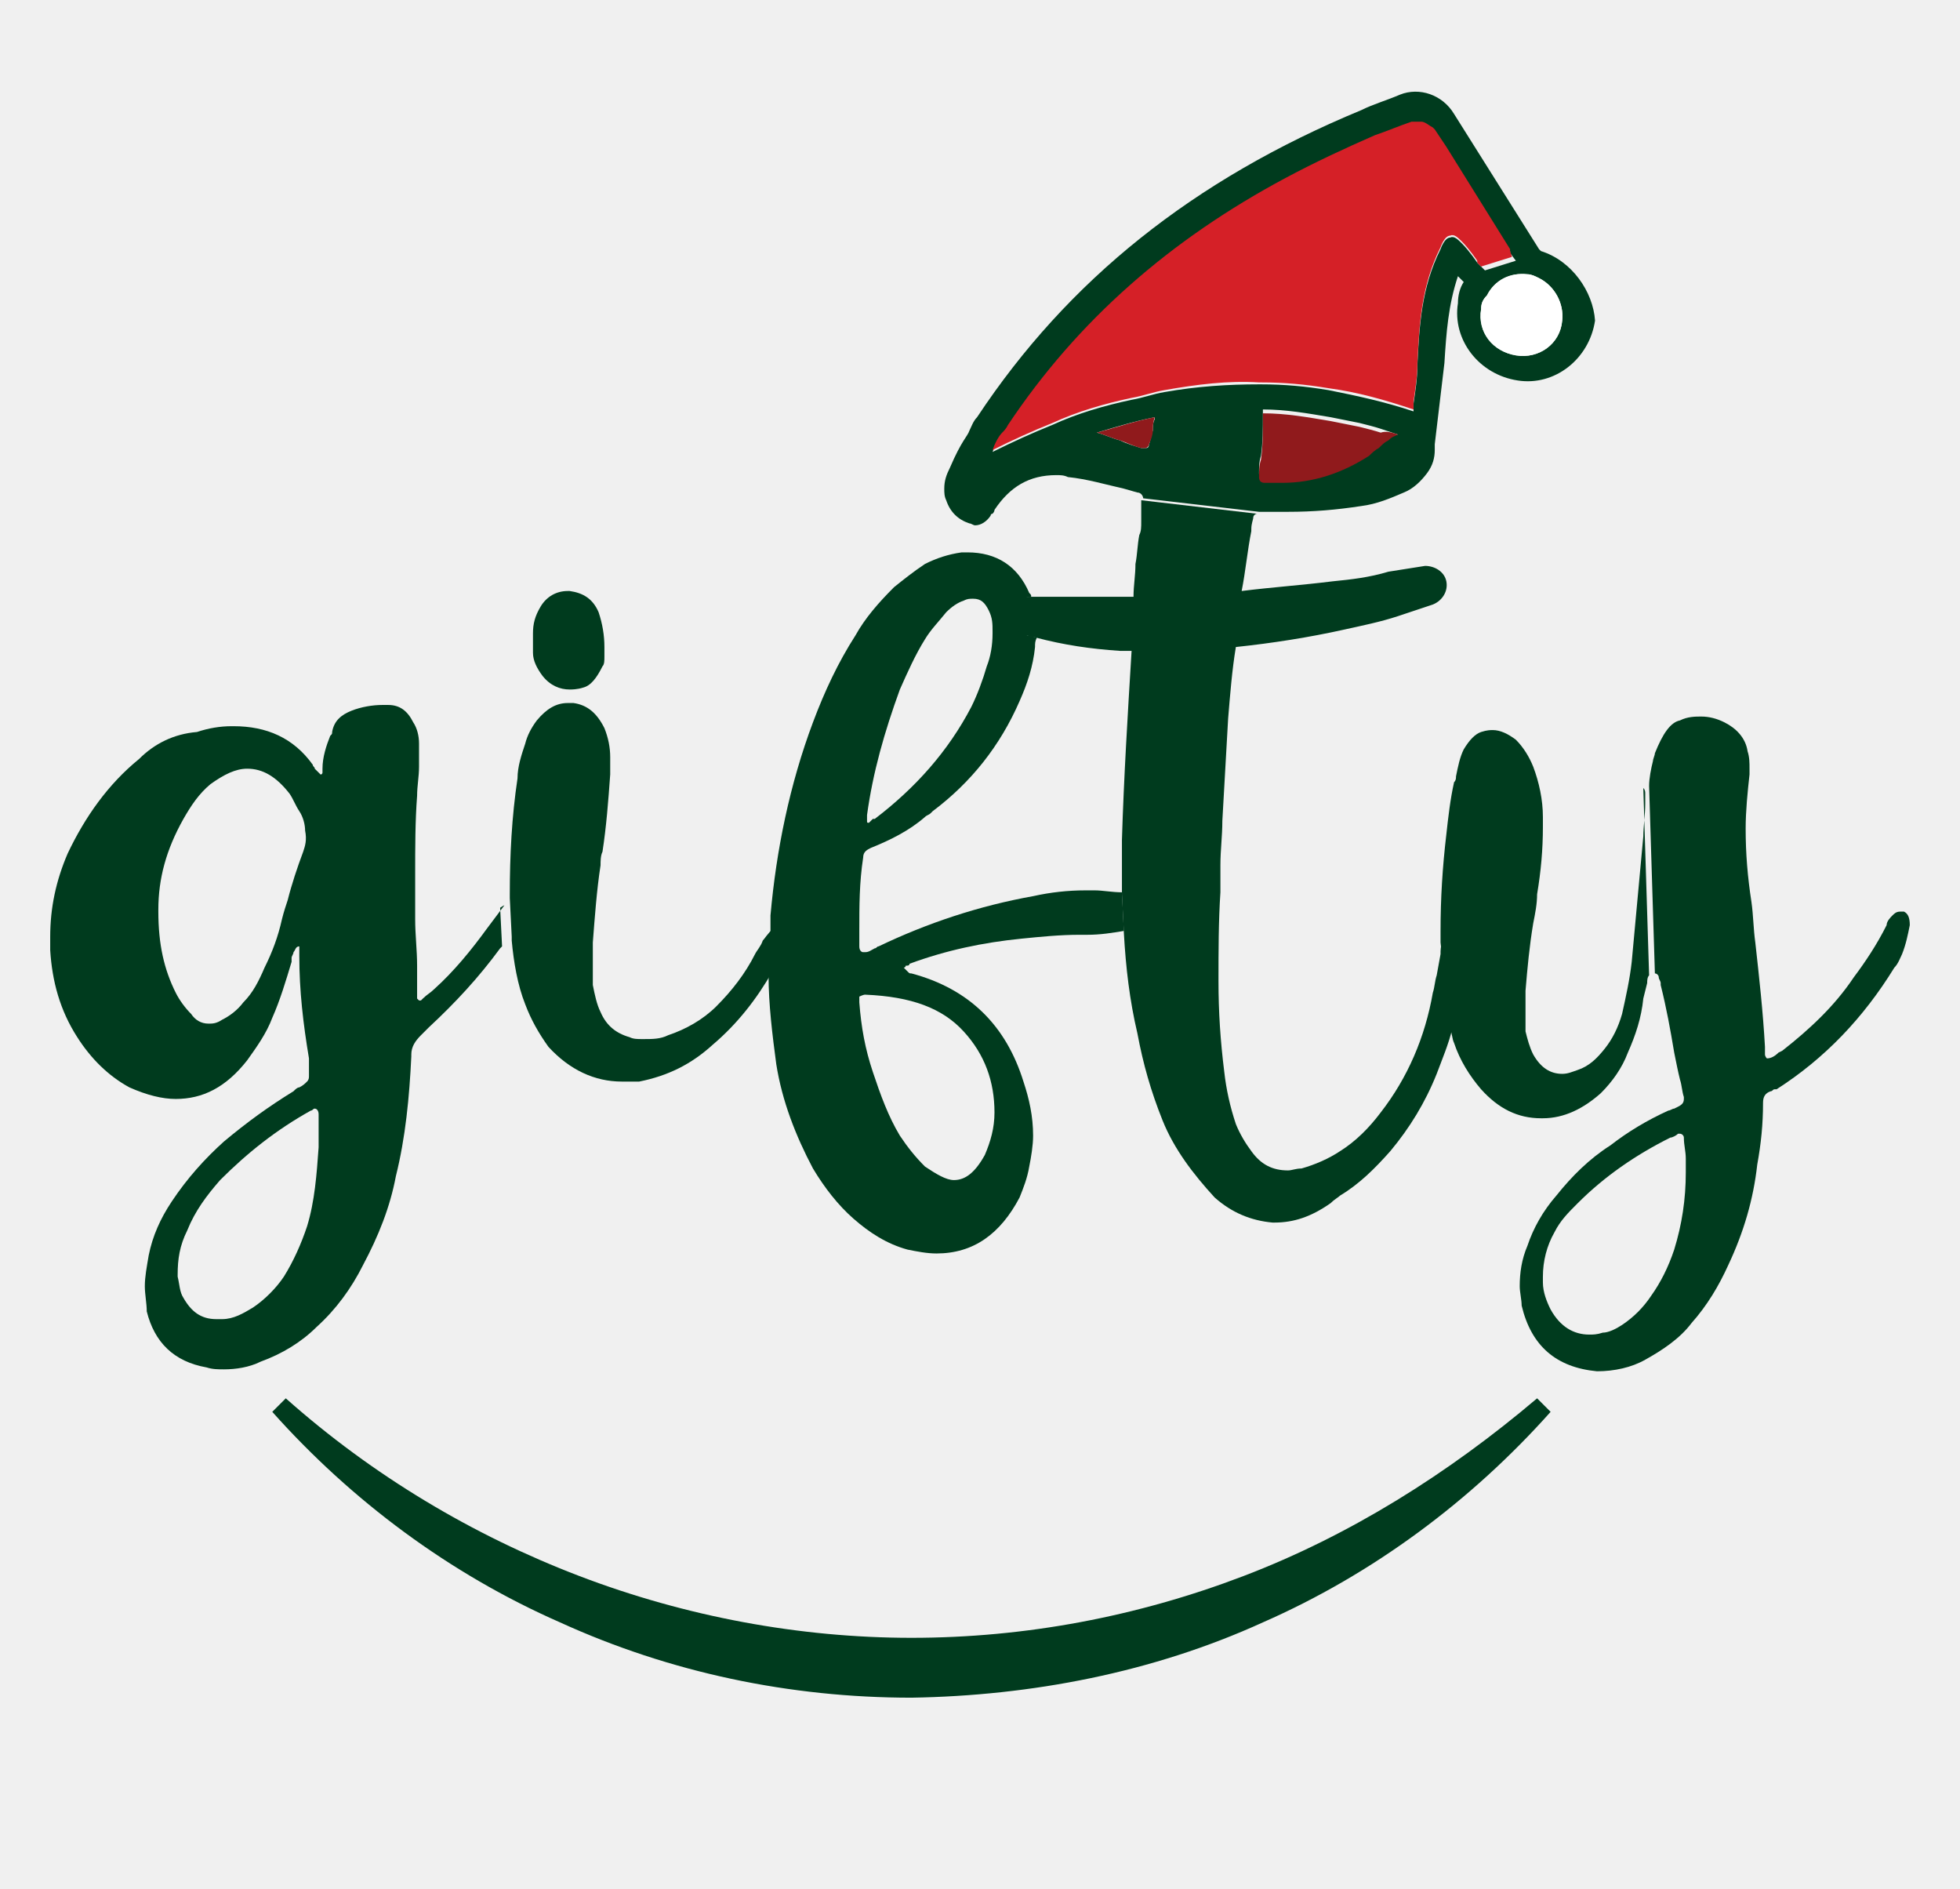
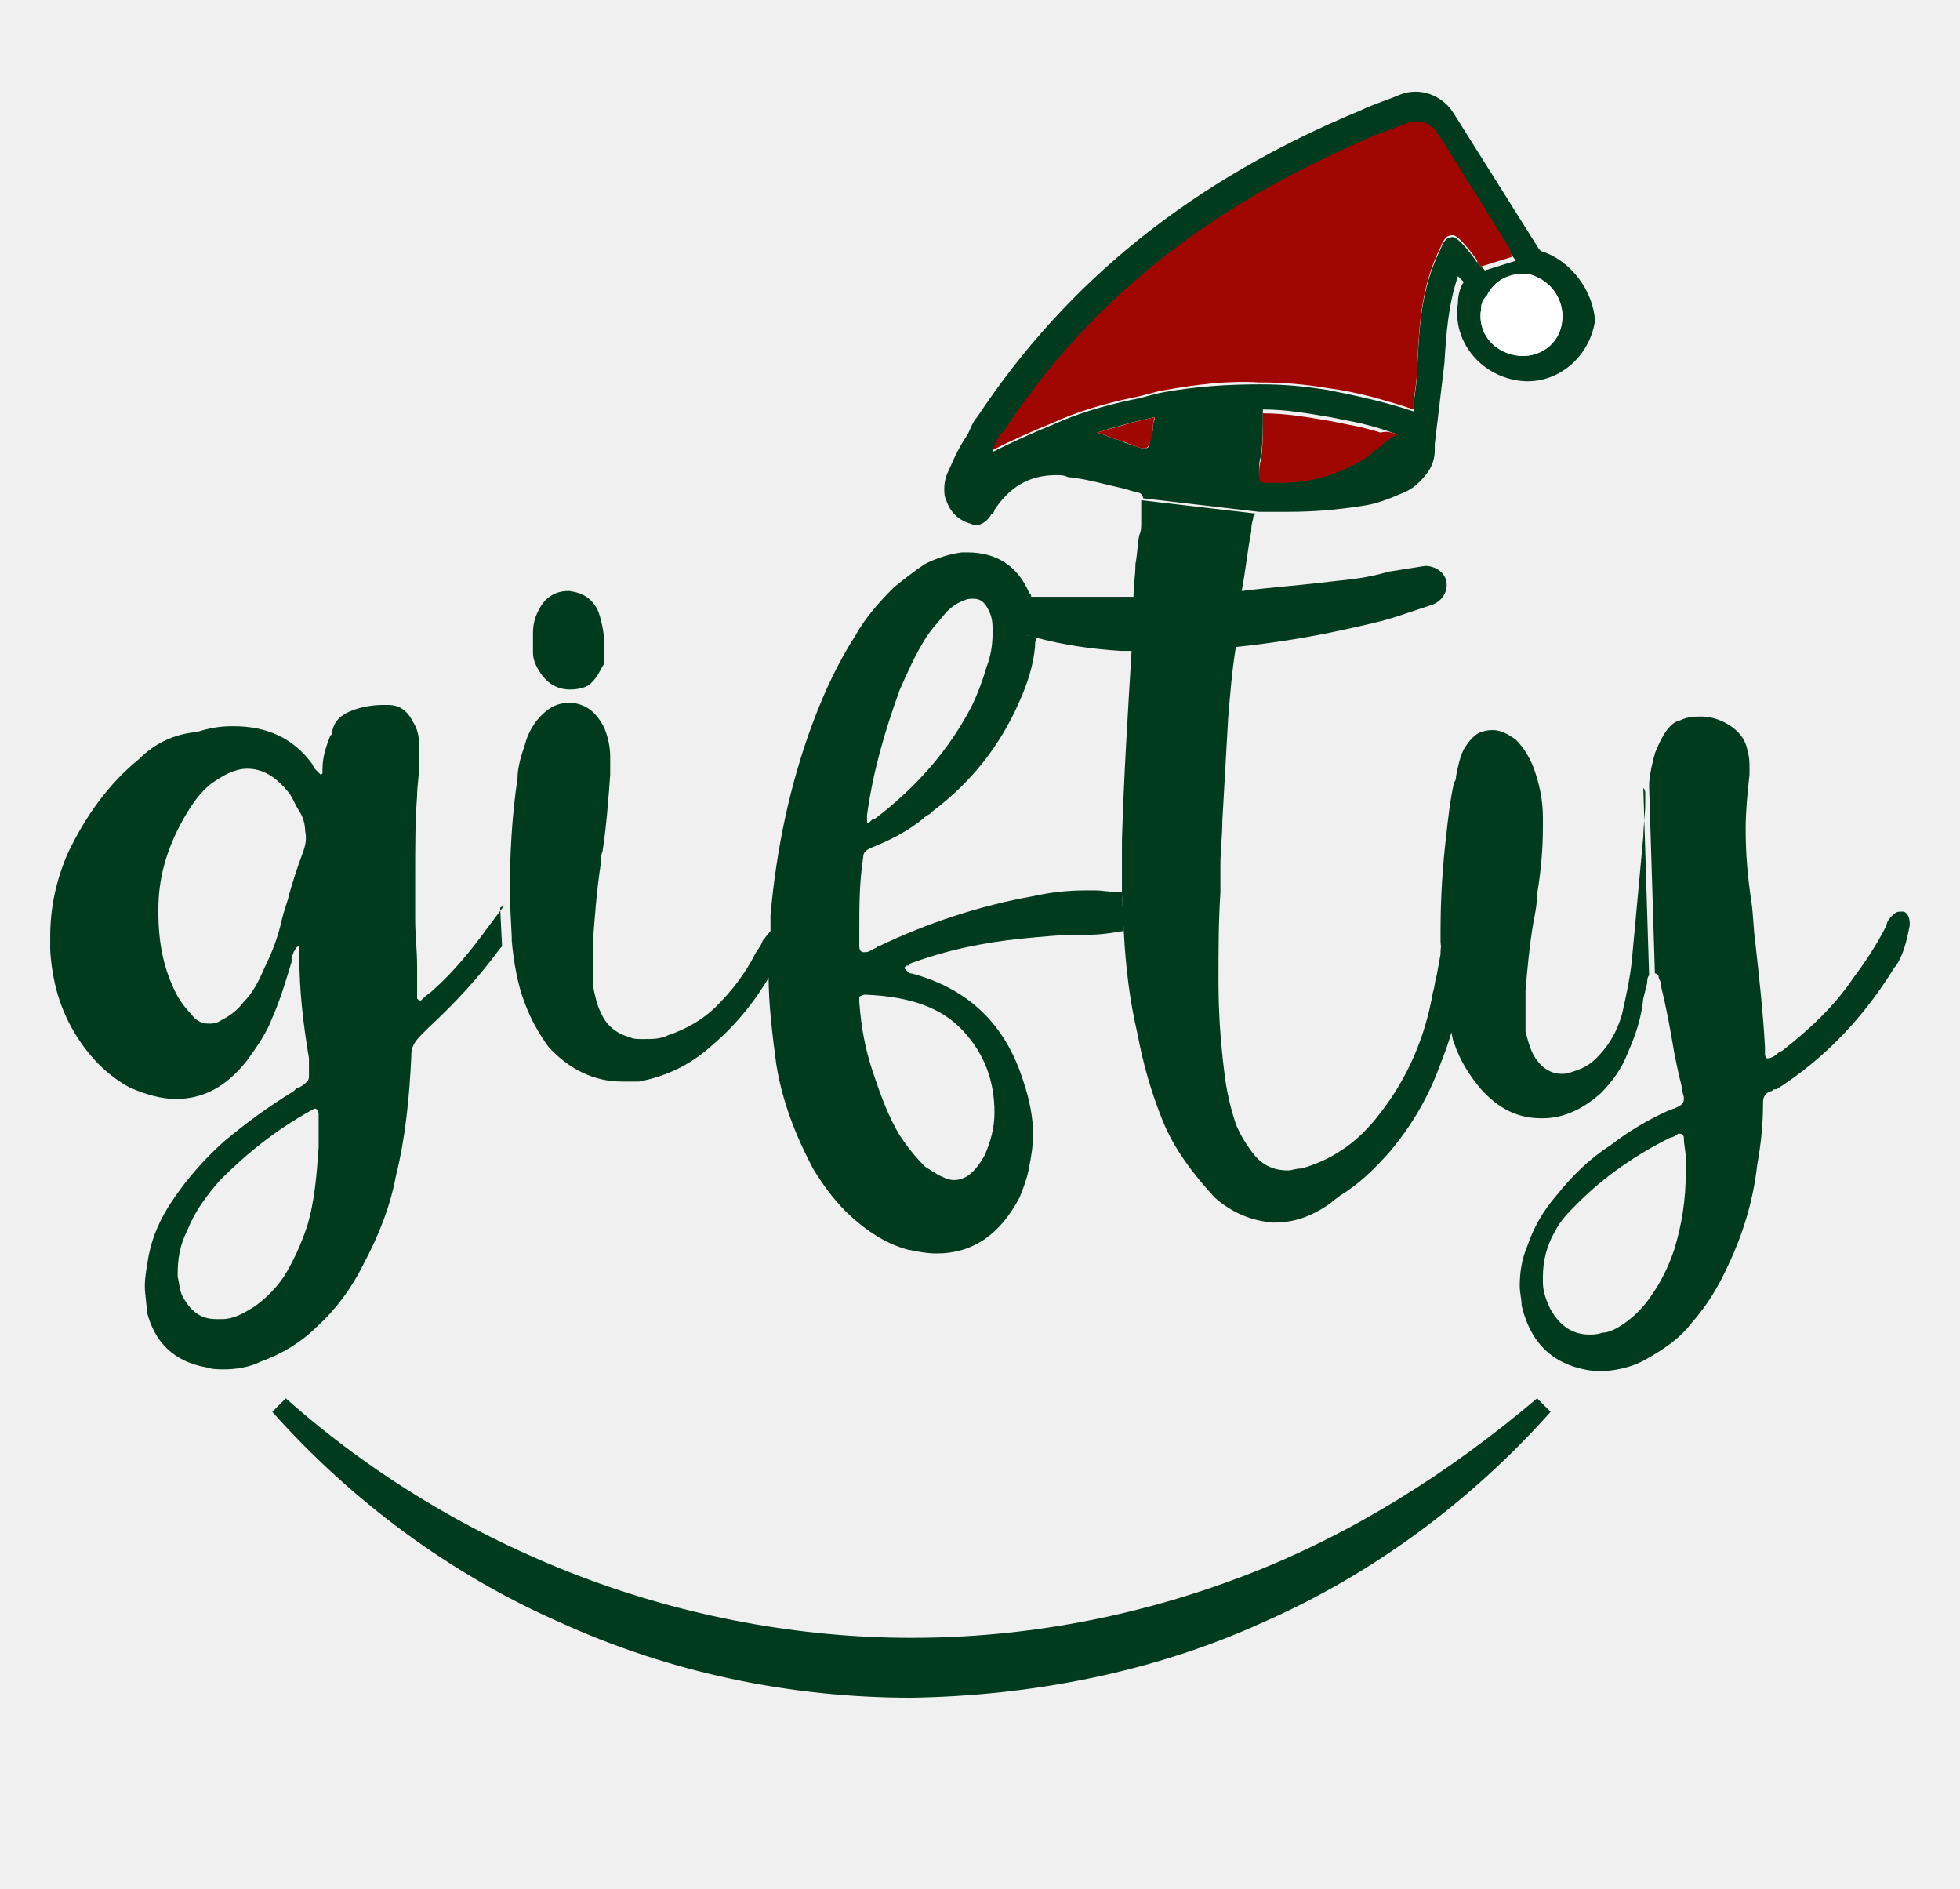
<svg xmlns="http://www.w3.org/2000/svg" version="1.1" id="Layer_1" x="0px" y="0px" viewBox="0 0 101.5 97.8" style="enable-background:new 0 0 101.5 97.8;" xml:space="preserve">
  <style type="text/css">
	.st0{fill:none;}
	.st1{fill:#010101;}
- 	.st2{fill:#901A1C;}
- 	.st3{fill:#D52027;}
+ 	.st2{fill:#A10702;}
+ 	.st3{fill:#A10702;}
	.st4{fill:#003B1E;}
	.st5{fill:#FFFFFF;}
</style>
  <g>
    <g>
      <path class="st0" d="M53.5,33c0,0.2,0,0.3-0.1,0.5c-0.1,1-0.4,1.9-0.8,2.8c-1,2.3-2.5,4.2-4.5,5.7c0,0-0.1,0.1-0.1,0.1    c-0.1,0.1-0.2,0.1-0.3,0.2C47,43,46,43.6,45,43.9c-0.3,0.1-0.4,0.2-0.4,0.5c-0.2,1.3-0.2,2.5-0.2,3.8V49c0,0.2,0.1,0.3,0.2,0.3    c0,0,0.1,0,0.1,0c0.2-0.1,0.3-0.2,0.5-0.2c0.1,0,0.2-0.1,0.2-0.1c2.6-1.2,5.3-2.1,8-2.6c0.9-0.2,1.8-0.3,2.7-0.3h0.5    c0.5,0,0.9,0.1,1.4,0.2c0-0.4,0-0.8,0-1.2c0-0.5,0-1.1,0-1.6c0.1-3.3,0.3-6.6,0.5-9.8c-0.2,0-0.4,0-0.6,0    C56.4,33.6,55,33.4,53.5,33z" />
      <path class="st4" d="M27.6,33.8c0,0.4,0.2,0.8,0.5,1.2c0.4,0.5,0.9,0.7,1.4,0.7c0.1,0,0.4,0,0.7-0.1c0.4-0.1,0.7-0.5,1-1.1    c0.1-0.1,0.1-0.3,0.1-0.5c0-0.2,0-0.3,0-0.5c0-0.6-0.1-1.2-0.3-1.8c-0.3-0.7-0.8-1-1.5-1.1h-0.1c-0.6,0-1.1,0.3-1.4,0.8    c-0.3,0.5-0.4,0.9-0.4,1.4V33c0,0.1,0,0.2,0,0.3C27.6,33.5,27.6,33.6,27.6,33.8z" />
      <path class="st0" d="M72.4,22.4c0.3,0.1,0.7,0.2,1,0.3C73.1,22.6,72.8,22.6,72.4,22.4L72.4,22.4z" />
      <path class="st0" d="M44.7,51.7c0,0,0,0.1,0,0.2V52c0.1,1.2,0.4,2.4,0.7,3.6s0.8,2.3,1.4,3.3c0.3,0.6,0.8,1.1,1.3,1.6    c0.5,0.4,1,0.7,1.5,0.7c0.6,0,1.2-0.4,1.6-1.3c0.3-0.7,0.5-1.5,0.5-2.2c0-1.6-0.6-3-1.6-4.2c-1.1-1.2-2.7-1.8-4.9-1.8    C44.8,51.6,44.7,51.6,44.7,51.7z" />
      <path class="st0" d="M45,42.7L45,42.7c0.1,0,0.2,0,0.2,0l0.2-0.2c0,0,0,0,0.1,0c2.1-1.6,3.8-3.5,5-5.8c0.4-0.7,0.6-1.4,0.8-2.1    c0.2-0.5,0.3-1.1,0.3-1.7v-0.1c0-0.4-0.1-0.7-0.2-1.1c-0.2-0.4-0.5-0.6-0.8-0.6c-0.2,0-0.3,0-0.5,0.1c-0.3,0.2-0.6,0.3-0.9,0.6    c-0.4,0.4-0.8,0.9-1.1,1.4c-0.5,0.8-1,1.7-1.3,2.6c-0.8,2.1-1.4,4.3-1.7,6.5c0,0.1,0,0.2,0,0.3v0c0,0,0,0.1,0,0.2    C44.9,42.7,44.9,42.7,45,42.7z" />
      <path class="st0" d="M87,58.8C87,58.8,87,58.8,87,58.8c-0.3,0.1-0.4,0.1-0.5,0.2c-1.8,0.8-3.4,2-4.8,3.4c-0.5,0.5-0.9,1-1.2,1.5    c-0.4,0.7-0.6,1.5-0.6,2.3v0.3c0,0.5,0.2,1,0.4,1.4c0.5,0.8,1.2,1.3,2,1.3c0.2,0,0.5-0.1,0.7-0.1c0.3-0.1,0.6-0.2,0.9-0.4    c0.6-0.4,1.1-0.9,1.5-1.5c0.5-0.7,0.9-1.5,1.2-2.4c0.4-1.3,0.6-2.7,0.6-4v-0.7c0-0.4-0.1-0.7-0.1-1.1C87.2,58.9,87.1,58.8,87,58.8    z" />
      <path class="st0" d="M16.4,57.7c0-0.2-0.1-0.3-0.2-0.3c0,0-0.1,0-0.2,0.1c-1.7,1-3.3,2.2-4.7,3.6c-0.7,0.8-1.3,1.7-1.7,2.6    c-0.3,0.7-0.5,1.5-0.5,2.3v0.2c0,0.4,0.1,0.7,0.3,1.1c0.4,0.7,0.9,1.1,1.7,1.1c0.1,0,0.2,0,0.3,0c0.6-0.1,1.1-0.3,1.6-0.6    c0.6-0.4,1.2-1,1.6-1.6c0.5-0.8,1-1.7,1.2-2.6c0.4-1.3,0.6-2.7,0.6-4.1c0-0.2,0-0.3,0-0.5C16.4,58.5,16.4,58.2,16.4,57.7z" />
      <path class="st0" d="M15.6,42.2c-0.1-0.3-0.3-0.6-0.5-0.9c-0.7-0.9-1.4-1.3-2.2-1.3c-0.6,0-1.3,0.3-1.9,0.8    c-0.6,0.5-1.1,1.1-1.4,1.8c-0.8,1.6-1.3,3.1-1.3,4.7v0.1c0,1.6,0.3,3,0.9,4.2c0.2,0.4,0.4,0.8,0.8,1.1c0.3,0.3,0.6,0.5,0.9,0.5    c0.2,0,0.5-0.1,0.7-0.2c0.4-0.2,0.8-0.5,1.1-0.9c0.4-0.5,0.8-1.1,1.1-1.8c0.4-0.8,0.6-1.6,0.9-2.5c0.1-0.3,0.2-0.6,0.3-1    c0.2-0.9,0.5-1.7,0.8-2.5c0.1-0.3,0.2-0.6,0.2-0.9C15.9,42.9,15.8,42.6,15.6,42.2L15.6,42.2z" />
      <path class="st4" d="M26.1,46.9c-0.3,0.4-0.6,0.8-0.9,1.2c-0.8,1.1-1.7,2.2-2.7,3.1c-0.2,0.2-0.4,0.3-0.6,0.5c0,0-0.1,0.1-0.1,0.1    c0,0,0,0,0,0c0,0-0.1,0-0.1,0c0,0-0.1-0.1-0.1-0.1c0,0,0-0.1,0-0.2v0c0-0.2,0-0.3,0-0.5l0-1c0-0.8-0.1-1.6-0.1-2.4    c0-0.8,0-1.6,0-2.4c0-1.3,0-2.7,0.1-4c0-0.5,0.1-1,0.1-1.5l0-0.9c0-0.1,0-0.2,0-0.3c0-0.4-0.1-0.8-0.3-1.1    c-0.3-0.6-0.7-0.9-1.3-0.9h-0.3c-0.5,0-1.1,0.1-1.6,0.3c-0.5,0.2-0.9,0.5-1,1.1c0,0.1,0,0.1-0.1,0.2c-0.2,0.5-0.4,1.1-0.4,1.7    c0,0,0,0,0,0l0,0.1c0,0,0,0.1,0,0.1c0,0,0,0.1-0.1,0.1h0c0,0,0,0,0,0c-0.1-0.1-0.2-0.2-0.3-0.3c0-0.1-0.1-0.1-0.1-0.2    c-1-1.4-2.4-2-4.1-2h-0.1c-0.6,0-1.2,0.1-1.8,0.3C9,38,8,38.5,7.2,39.3c-1.6,1.3-2.8,3-3.7,4.9c-0.6,1.4-0.9,2.8-0.9,4.3    c0,0.2,0,0.5,0,0.7c0.1,1.6,0.5,3.1,1.4,4.5c0.7,1.1,1.6,2,2.7,2.6c0.9,0.4,1.7,0.6,2.4,0.6c1.4,0,2.6-0.6,3.7-2    c0.5-0.7,1-1.4,1.3-2.2c0.4-0.9,0.7-1.9,1-2.9c0,0,0-0.1,0-0.2c0-0.1,0.1-0.2,0.1-0.3c0.1-0.1,0.1-0.3,0.3-0.3c0,0.1,0,0.2,0,0.2    c0,0.1,0,0.2,0,0.3c0,1.8,0.2,3.5,0.5,5.3v0.2c0,0,0,0.1,0,0.1c0,0.3,0,0.5,0,0.6s0,0.2-0.1,0.3c-0.1,0.1-0.2,0.2-0.4,0.3    c-0.1,0-0.2,0.1-0.3,0.2c-1.3,0.8-2.4,1.6-3.6,2.6c-1,0.9-1.9,1.9-2.7,3.1c-0.6,0.9-1,1.8-1.2,2.8c-0.1,0.6-0.2,1.1-0.2,1.6    c0,0.4,0.1,0.9,0.1,1.3c0.4,1.6,1.4,2.6,3.1,2.9c0.3,0.1,0.6,0.1,0.9,0.1c0.6,0,1.3-0.1,1.9-0.4c1.1-0.4,2.1-1,2.9-1.8    c1-0.9,1.8-2,2.4-3.2c0.8-1.5,1.4-3,1.7-4.6c0.5-2,0.7-4.1,0.8-6.2v-0.1c0-0.4,0.2-0.7,0.5-1c0.1-0.1,0.2-0.2,0.3-0.3    c0,0,0.1-0.1,0.1-0.1c1.4-1.3,2.6-2.6,3.7-4.1c0,0,0.1-0.1,0.1-0.1l-0.1-2C26.2,46.8,26.1,46.9,26.1,46.9z M15.7,44.1    c-0.3,0.8-0.6,1.7-0.8,2.5c-0.1,0.3-0.2,0.6-0.3,1c-0.2,0.9-0.5,1.7-0.9,2.5c-0.3,0.7-0.6,1.3-1.1,1.8c-0.3,0.4-0.7,0.7-1.1,0.9    c-0.3,0.2-0.5,0.2-0.7,0.2c-0.4,0-0.7-0.2-0.9-0.5c-0.3-0.3-0.6-0.7-0.8-1.1c-0.6-1.2-0.9-2.5-0.9-4.2v-0.1c0-1.6,0.4-3.1,1.3-4.7    c0.4-0.7,0.8-1.3,1.4-1.8c0.7-0.5,1.3-0.8,1.9-0.8c0.8,0,1.5,0.4,2.2,1.3c0.2,0.3,0.3,0.6,0.5,0.9v0c0.2,0.3,0.3,0.7,0.3,1    C15.9,43.5,15.8,43.8,15.7,44.1z M15.9,63.5c-0.3,0.9-0.7,1.8-1.2,2.6c-0.4,0.6-1,1.2-1.6,1.6c-0.5,0.3-1,0.6-1.6,0.6    c-0.1,0-0.2,0-0.3,0c-0.8,0-1.3-0.4-1.7-1.1c-0.2-0.3-0.2-0.7-0.3-1.1V66c0-0.8,0.1-1.5,0.5-2.3c0.4-1,1-1.8,1.7-2.6    c1.4-1.4,2.9-2.6,4.7-3.6c0.1,0,0.1-0.1,0.2-0.1c0.1,0,0.2,0.1,0.2,0.3c0,0.4,0,0.8,0,1.2c0,0.2,0,0.3,0,0.5    C16.4,60.8,16.3,62.2,15.9,63.5z" />
      <path class="st4" d="M39.5,48.7c-0.1,0.3-0.3,0.5-0.4,0.7c-0.5,1-1.2,1.9-2,2.7c-0.7,0.7-1.6,1.2-2.5,1.5    c-0.4,0.2-0.8,0.2-1.3,0.2c-0.3,0-0.5,0-0.7-0.1c-0.7-0.2-1.2-0.6-1.5-1.3c-0.2-0.4-0.3-0.9-0.4-1.4c0-0.4,0-0.8,0-1.3    c0-0.3,0-0.6,0-0.9c0.1-1.3,0.2-2.7,0.4-4c0-0.2,0-0.5,0.1-0.7c0.2-1.3,0.3-2.6,0.4-4v-0.3c0-0.2,0-0.4,0-0.6c0-0.5-0.1-1-0.3-1.5    c-0.4-0.8-0.9-1.2-1.6-1.3c-0.1,0-0.2,0-0.3,0c-0.6,0-1.1,0.3-1.6,0.9c-0.3,0.4-0.5,0.8-0.6,1.2c-0.2,0.6-0.4,1.2-0.4,1.8    c-0.3,2-0.4,4-0.4,6c0,0.1,0,0.2,0,0.2l0.1,2c0,0,0,0.1,0,0.2c0.1,1.1,0.3,2.3,0.7,3.3c0.3,0.8,0.7,1.5,1.2,2.2    c1.1,1.2,2.4,1.8,3.8,1.8c0.3,0,0.6,0,0.9,0c1.5-0.3,2.7-0.9,3.8-1.9c1.3-1.1,2.3-2.4,3.1-3.8l0.1-2.3    C39.7,48.4,39.6,48.6,39.5,48.7z" />
      <path class="st4" d="M85.2,41.1c0,0.2,0,0.3,0,0.5c0,0.6-0.1,1.2-0.1,1.7c-0.2,2.2-0.4,4.3-0.6,6.5c-0.1,0.9-0.3,1.8-0.5,2.7    c-0.2,0.7-0.5,1.3-0.9,1.8c-0.4,0.5-0.8,0.9-1.4,1.1c-0.3,0.1-0.5,0.2-0.8,0.2c-0.6,0-1.1-0.3-1.5-1c-0.2-0.4-0.3-0.8-0.4-1.2    C79,53,79,52.5,79,52c0-0.3,0-0.5,0-0.7c0.1-1.2,0.2-2.3,0.4-3.5c0.1-0.5,0.2-1,0.2-1.5c0.2-1.2,0.3-2.3,0.3-3.5v-0.5    c0-0.9-0.2-1.8-0.5-2.6c-0.2-0.5-0.5-1-0.9-1.4c-0.4-0.3-0.8-0.5-1.2-0.5c-0.1,0-0.3,0-0.6,0.1c-0.3,0.1-0.6,0.4-0.9,0.9    c-0.2,0.4-0.3,0.9-0.4,1.4c0,0.1,0,0.2-0.1,0.3c-0.2,0.9-0.3,1.8-0.4,2.7c-0.2,1.7-0.3,3.3-0.3,5c0,0.2,0,0.4,0,0.6l0.5,4.5    c0.1,0.2,0.1,0.5,0.2,0.7c0.3,0.9,0.8,1.7,1.4,2.4c0.9,1,1.9,1.5,3.1,1.5h0.1c1.1,0,2.1-0.5,3-1.3c0.6-0.6,1.1-1.3,1.4-2.1    c0.4-0.9,0.7-1.8,0.8-2.8l0.2-0.8c0-0.1,0-0.3,0.1-0.4l-0.3-9.7C85.2,40.9,85.2,41,85.2,41.1z" />
      <path class="st4" d="M56.7,46.1h-0.5c-0.9,0-1.8,0.1-2.7,0.3c-2.8,0.5-5.5,1.4-8,2.6c-0.1,0-0.1,0.1-0.2,0.1    c-0.2,0.1-0.3,0.2-0.5,0.2c0,0-0.1,0-0.1,0c-0.1,0-0.2-0.1-0.2-0.3v-0.8c0-1.3,0-2.5,0.2-3.8c0-0.3,0.2-0.4,0.4-0.5    c1-0.4,2-0.9,2.8-1.6c0.1-0.1,0.2-0.1,0.3-0.2c0,0,0.1-0.1,0.1-0.1c2-1.5,3.5-3.4,4.5-5.7c0.4-0.9,0.7-1.8,0.8-2.8    c0-0.2,0-0.3,0.1-0.5c-0.2,0-0.3-0.1-0.5-0.1c-0.5-0.2-0.8-0.7-0.7-1.2l0-0.1c0.1-0.4,0.5-0.7,0.9-0.7c0-0.1,0-0.1-0.1-0.2    c-0.6-1.4-1.7-2.1-3.2-2.1h-0.3c-0.7,0.1-1.3,0.3-1.9,0.6c-0.6,0.4-1.1,0.8-1.6,1.2c-0.8,0.8-1.5,1.6-2,2.5    c-0.9,1.4-1.6,2.9-2.2,4.5c-1.2,3.2-1.9,6.6-2.2,10c0,0.3,0,0.6,0,0.8l-0.1,2.3c0,1.5,0.2,3.1,0.4,4.6c0.3,1.9,1,3.7,1.9,5.4    c0.6,1,1.3,1.9,2.1,2.6c0.8,0.7,1.7,1.3,2.8,1.6c0.5,0.1,1,0.2,1.5,0.2c1.9,0,3.3-1,4.3-2.9c0.2-0.5,0.4-1,0.5-1.6    c0.1-0.5,0.2-1.1,0.2-1.6c0-1-0.2-1.9-0.5-2.8c-0.9-2.9-2.8-4.8-5.8-5.6h0c-0.1,0-0.1,0-0.2-0.1s-0.1-0.1-0.2-0.2    c0,0,0.1,0,0.1-0.1c0.1,0,0.2,0,0.2-0.1c1.9-0.7,3.8-1.1,5.8-1.3c1-0.1,2-0.2,3-0.2c0.1,0,0.3,0,0.4,0c0.7,0,1.3-0.1,1.9-0.2    l-0.1-2C57.6,46.2,57.1,46.1,56.7,46.1z M44.9,42.5L44.9,42.5c0-0.1,0-0.2,0-0.3c0.3-2.2,0.9-4.3,1.7-6.5c0.4-0.9,0.8-1.8,1.3-2.6    c0.3-0.5,0.7-0.9,1.1-1.4c0.3-0.3,0.6-0.5,0.9-0.6c0.2-0.1,0.3-0.1,0.5-0.1c0.4,0,0.6,0.2,0.8,0.6c0.2,0.4,0.2,0.7,0.2,1.1v0.1    c0,0.6-0.1,1.2-0.3,1.7c-0.2,0.7-0.5,1.5-0.8,2.1c-1.2,2.3-2.9,4.2-5,5.8c0,0,0,0-0.1,0l-0.2,0.2c0,0-0.1,0-0.1,0H45    c-0.1,0-0.1,0-0.1-0.1C44.9,42.6,44.9,42.5,44.9,42.5z M49.9,53.4c1.1,1.2,1.6,2.6,1.6,4.2c0,0.8-0.2,1.5-0.5,2.2    c-0.5,0.9-1,1.3-1.6,1.3c-0.4,0-0.9-0.3-1.5-0.7c-0.5-0.5-0.9-1-1.3-1.6c-0.6-1-1-2.1-1.4-3.3s-0.6-2.3-0.7-3.6v-0.1    c0-0.1,0-0.2,0-0.2c0,0,0.2-0.1,0.3-0.1C47.2,51.6,48.8,52.2,49.9,53.4z" />
      <path class="st4" d="M79.8,13l-0.1-0.1l-4.4-7c-0.6-1-1.8-1.4-2.8-1c-0.7,0.3-1.4,0.5-2,0.8c-8.7,3.6-15.2,8.8-19.9,15.9    c-0.2,0.2-0.3,0.5-0.4,0.7c0,0,0,0,0,0c0,0,0,0,0,0c-0.1,0.3-0.4,0.5-1,1.9c-0.2,0.4-0.3,0.7-0.3,1.1c0,0.2,0,0.4,0.1,0.6    c0.2,0.6,0.6,1,1.2,1.2c0.1,0,0.2,0.1,0.3,0.1c0.3,0,0.6-0.2,0.8-0.5c0,0,0-0.1,0.1-0.1c0,0,0.1-0.1,0.1-0.2    c0.8-1.2,1.8-1.8,3.2-1.8c0.2,0,0.4,0,0.6,0.1c1,0.1,2,0.4,2.9,0.6l0.7,0.2c0.2,0,0.3,0.2,0.3,0.3v0l6,0.7h0c0.1,0,0.2,0,0.3,0    h0.2c0.1,0,0.1,0,0.3,0h0.7c1.3,0,2.5-0.1,3.8-0.3c0.8-0.1,1.5-0.4,2.2-0.7c0.5-0.2,0.9-0.6,1.2-1c0.3-0.4,0.4-0.8,0.4-1.2v-0.1    c0-0.1,0-0.1,0-0.2l0,0l0.5-4.2c0.1-1.6,0.2-3,0.7-4.5l0.3,0.3l0,0c0,0,0,0,0,0c-0.2,0.3-0.3,0.7-0.3,1.1c-0.3,1.9,1.1,3.7,3.1,4    c1.9,0.3,3.7-1.1,4-3.1C82.5,15.1,81.4,13.5,79.8,13z M58,22.8c-0.4-0.1-0.8-0.3-1.2-0.4c0,0,0,0,0,0c1-0.3,2-0.6,3-0.8h0    c0,0,0,0.1,0,0.1c-0.1,0.2-0.1,0.4-0.1,0.6c-0.1,0.2-0.1,0.5-0.2,0.7c0,0.2-0.1,0.2-0.2,0.2c0,0-0.1,0-0.2,0    C58.8,23.1,58.4,23,58,22.8z M71.9,22.7c-0.2,0.1-0.3,0.2-0.5,0.3c-0.2,0.1-0.3,0.3-0.5,0.4c-1.4,0.9-2.9,1.4-4.5,1.4    c-0.2,0-0.4,0-0.7,0c0,0-0.1,0-0.2,0c-0.2,0-0.3-0.1-0.3-0.3c0-0.3,0-0.6,0.1-0.9c0.1-0.7,0.1-1.4,0.1-2.1v-0.3    c1.2,0,2.3,0.2,3.5,0.4c0.5,0.1,1,0.2,1.5,0.3c0.4,0.1,0.8,0.2,1.1,0.3c0.3,0.1,0.6,0.2,0.9,0.3C72.2,22.5,72.1,22.6,71.9,22.7z     M76.5,13.6c0,0-0.4-0.6-0.8-1c-0.2-0.2-0.4-0.4-0.6-0.3c-0.3,0-0.5,0.6-0.5,0.6c-1,2-1.1,4-1.2,6v0c0,0.7-0.1,1.3-0.2,2    c0,0.1,0,0.2,0,0.4c-1.5-0.5-2.9-0.8-4.4-1.1c-1.2-0.2-2.3-0.3-3.5-0.3h-0.1c-1.6,0-3.2,0.1-4.9,0.4c0,0,0,0,0,0    c-0.6,0.1-1.1,0.3-1.7,0.4c-1.4,0.3-2.8,0.7-4.1,1.3h0c-1,0.4-2.1,0.9-3.1,1.4c0.1-0.3,0.3-0.7,0.5-0.9c0.1-0.1,0.2-0.2,0.3-0.4    c3.6-5.4,8.4-9.6,14.4-12.8c1.5-0.8,3-1.5,4.6-2.2c0.6-0.2,1.3-0.5,1.9-0.7c0.1,0,0.2,0,0.3,0c0.1,0,0.1,0,0.2,0    c0.2,0,0.4,0.2,0.6,0.3c0,0,0.1,0.1,0.1,0.1l0.6,0.9l3.3,5.3l0,0.1h0l0.3,0.4l-1.6,0.5L76.5,13.6L76.5,13.6z M80.9,16.6    c-0.1,1.2-1.2,2-2.4,1.8c-1.2-0.2-2-1.2-1.8-2.4c0-0.3,0.1-0.5,0.3-0.7c0.4-0.8,1.2-1.2,2.1-1.1c0.2,0,0.4,0.1,0.6,0.2    C80.5,14.8,81,15.7,80.9,16.6z" />
      <path class="st5" d="M80.9,16.6c-0.1,1.2-1.2,2-2.4,1.8c-1.2-0.2-2-1.2-1.8-2.4c0-0.3,0.1-0.5,0.3-0.7c0.4-0.8,1.2-1.2,2.1-1.1    c0.2,0,0.4,0.1,0.6,0.2C80.5,14.8,81,15.7,80.9,16.6z" />
      <path class="st2" d="M59.8,21.6C59.8,21.7,59.8,21.7,59.8,21.6c-0.1,0.3-0.1,0.5-0.1,0.7c0,0.2-0.1,0.5-0.2,0.7    c0,0.1-0.1,0.2-0.2,0.2c0,0-0.1,0-0.2,0c-0.4-0.1-0.8-0.3-1.1-0.4c-0.4-0.1-0.8-0.3-1.2-0.4c0,0,0,0,0,0    C57.9,22.1,58.8,21.8,59.8,21.6L59.8,21.6z" />
      <path class="st2" d="M72.4,22.5c-0.2,0.1-0.3,0.1-0.5,0.3c-0.2,0.1-0.3,0.2-0.5,0.4c-0.2,0.1-0.4,0.3-0.5,0.4    c-1.4,0.9-2.9,1.4-4.5,1.4c-0.2,0-0.4,0-0.7,0c-0.1,0-0.1,0-0.2,0c-0.2,0-0.3-0.1-0.3-0.3c0-0.3,0-0.6,0.1-0.9    c0.1-0.7,0.1-1.4,0.1-2.1v-0.3c1.2,0,2.3,0.2,3.5,0.4c0.5,0.1,1,0.2,1.5,0.3c0.4,0.1,0.8,0.2,1.1,0.3    C71.8,22.3,72.1,22.4,72.4,22.5z" />
      <path class="st3" d="M78.3,13.3l-1.6,0.5l-0.2-0.2l0-0.1c0,0-0.4-0.6-0.8-1c-0.2-0.2-0.4-0.4-0.6-0.3c-0.3,0-0.5,0.6-0.5,0.6    c-1,2-1.1,4-1.2,6v0c0,0.7-0.1,1.3-0.2,2c0,0.1,0,0.2,0,0.4c-1.5-0.5-2.9-0.9-4.4-1.1c-1.2-0.2-2.3-0.3-3.5-0.3h-0.1    c-1.6-0.1-3.2,0.1-4.9,0.4c0,0,0,0,0,0c-0.6,0.1-1.1,0.3-1.7,0.4c-1.4,0.3-2.8,0.7-4.1,1.3h0c-1,0.4-2.1,0.9-3.1,1.4    c0.1-0.3,0.3-0.7,0.5-0.9c0.1-0.1,0.2-0.2,0.3-0.4c3.6-5.4,8.4-9.6,14.4-12.8c1.5-0.8,3-1.5,4.6-2.2c0.6-0.2,1.3-0.5,1.9-0.7    c0.1,0,0.2,0,0.3,0c0.1,0,0.1,0,0.2,0c0.2,0,0.4,0.2,0.6,0.3c0,0,0.1,0.1,0.1,0.1l0.6,0.9l3.3,5.3l0,0.1h0L78.3,13.3z" />
      <path class="st4" d="M98.6,47.2c-0.1,0-0.1,0-0.2,0c-0.2,0-0.3,0.1-0.4,0.2c-0.1,0.1-0.3,0.3-0.3,0.5c-0.5,1-1.1,1.9-1.7,2.7    c-1,1.5-2.3,2.7-3.7,3.8l-0.2,0.1c-0.2,0.2-0.4,0.3-0.6,0.3c-0.1-0.1-0.1-0.2-0.1-0.2c0-0.1,0-0.2,0-0.3v-0.1    c-0.1-1.8-0.3-3.6-0.5-5.4c-0.1-0.7-0.1-1.4-0.2-2.1c-0.2-1.3-0.3-2.5-0.3-3.8c0-0.9,0.1-1.9,0.2-2.8l0-0.3c0-0.3,0-0.6-0.1-0.9    c-0.1-0.7-0.6-1.2-1.2-1.5c-0.4-0.2-0.8-0.3-1.2-0.3c-0.3,0-0.7,0-1.1,0.2c-0.5,0.1-0.9,0.7-1.3,1.7c0,0.1-0.1,0.3-0.1,0.4    c-0.1,0.4-0.2,0.9-0.2,1.3l0.3,9.7c0.1,0,0.2,0.1,0.2,0.2c0,0.1,0.1,0.2,0.1,0.3V51c0.3,1.2,0.5,2.3,0.7,3.5    c0.1,0.5,0.2,1,0.3,1.4c0.1,0.3,0.1,0.6,0.2,0.9c0,0,0,0.1,0,0.1c0,0.2-0.1,0.3-0.3,0.4l-0.2,0.1c-0.1,0-0.2,0.1-0.3,0.1    c-1.1,0.5-2.1,1.1-3,1.8c-1.1,0.7-2,1.6-2.8,2.6c-0.7,0.8-1.2,1.7-1.5,2.6c-0.3,0.7-0.4,1.4-0.4,2.1c0,0.3,0.1,0.7,0.1,1    c0.5,2.1,1.8,3.2,3.9,3.4c0.9,0,1.8-0.2,2.5-0.6c0.9-0.5,1.8-1.1,2.4-1.9c0.8-0.9,1.4-1.9,1.9-3c0.8-1.7,1.3-3.4,1.5-5.2    c0.2-1.1,0.3-2.1,0.3-3.2v0c0-0.3,0.1-0.5,0.4-0.6c0.1,0,0.1-0.1,0.2-0.1c0,0,0,0,0.1,0c2.5-1.6,4.5-3.7,6.1-6.3    c0.2-0.2,0.3-0.5,0.4-0.7c0.2-0.5,0.3-1,0.4-1.5v0C98.9,47.5,98.8,47.3,98.6,47.2z M87.3,60.7c0,1.4-0.2,2.7-0.6,4    c-0.3,0.9-0.7,1.7-1.2,2.4c-0.4,0.6-0.9,1.1-1.5,1.5C83.7,68.8,83.3,69,83,69c-0.3,0.1-0.5,0.1-0.7,0.1c-0.8,0-1.5-0.4-2-1.3    c-0.2-0.4-0.4-0.9-0.4-1.4v-0.3c0-0.8,0.2-1.6,0.6-2.3c0.3-0.6,0.7-1,1.2-1.5c1.4-1.4,3-2.5,4.8-3.4c0.1,0,0.3-0.1,0.4-0.2    c0.1,0,0.1,0,0.1,0c0.1,0,0.2,0.1,0.2,0.2c0,0.4,0.1,0.7,0.1,1.1C87.3,60.1,87.3,60.7,87.3,60.7z" />
      <path class="st4" d="M74.7,48.8c-0.1,0.2-0.1,0.4-0.1,0.6l-0.2,1.1c-0.1,0.3-0.1,0.6-0.2,0.9c-0.4,2.3-1.3,4.4-2.7,6.2    c-0.6,0.8-1.3,1.5-2.1,2c-0.6,0.4-1.3,0.7-2,0.9c-0.3,0-0.5,0.1-0.7,0.1c-0.8,0-1.4-0.3-1.9-1c-0.3-0.4-0.6-0.9-0.8-1.4    c-0.3-0.9-0.5-1.8-0.6-2.7c-0.2-1.6-0.3-3.1-0.3-4.7c0-1.5,0-3.1,0.1-4.6l0-1.4c0-0.8,0.1-1.5,0.1-2.3l0.3-5.3    c0.1-1.2,0.2-2.5,0.4-3.7c1.9-0.2,3.8-0.5,5.6-0.9c0.9-0.2,1.9-0.4,2.8-0.7c0.6-0.2,1.2-0.4,1.8-0.6c0.5-0.2,0.8-0.7,0.7-1.2    c-0.1-0.5-0.6-0.8-1.1-0.8c-0.6,0.1-1.3,0.2-1.9,0.3C70.9,29.9,70,30,69,30.1c-1.6,0.2-3.1,0.3-4.7,0.5c0.2-1,0.3-2.1,0.5-3.1    c0,0,0,0,0-0.1c0-0.3,0.1-0.5,0.1-0.6c0-0.1,0.1-0.2,0.2-0.2l-6-0.7v0.1c0,0.2,0,0.4,0,0.6c0,0.1,0,0.3,0,0.4c0,0.3,0,0.5-0.1,0.7    c-0.1,0.5-0.1,1-0.2,1.5c0,0.6-0.1,1.1-0.1,1.7c-0.2,0-0.5,0-0.7,0c-1.5,0-3.1,0-4.6,0c0,0-0.1,0-0.1,0c-0.4,0-0.8,0.3-0.9,0.7    l0,0.1c-0.1,0.5,0.2,1,0.7,1.2c0.2,0,0.3,0.1,0.5,0.1c1.5,0.4,2.9,0.6,4.4,0.7c0.2,0,0.4,0,0.6,0c-0.2,3.3-0.4,6.5-0.5,9.8    c0,0.5,0,1,0,1.6c0,0.4,0,0.8,0,1.2l0.1,2c0.1,1.8,0.3,3.5,0.7,5.2c0.3,1.6,0.7,3,1.3,4.5c0.6,1.5,1.6,2.8,2.7,4    c0.9,0.8,1.9,1.2,3,1.3H66c1,0,1.9-0.3,2.9-1c0.2-0.2,0.4-0.3,0.5-0.4c1-0.6,1.8-1.4,2.6-2.3c1-1.2,1.8-2.5,2.4-4    c0.3-0.8,0.6-1.5,0.8-2.3L74.7,48.8z" />
    </g>
    <g>
      <path class="st4" d="M14.8,72.4c4.5,4,9.7,7.1,15.2,9.2c5.5,2.1,11.4,3.2,17.2,3.2c5.9,0,11.7-1.1,17.2-3.2    c5.5-2.1,10.6-5.3,15.2-9.2l0.7,0.7c-4.1,4.6-9.2,8.4-14.9,10.9c-5.7,2.6-12,3.8-18.2,3.9c-6.3,0-12.5-1.3-18.2-3.9    c-5.7-2.5-10.8-6.3-14.9-10.9L14.8,72.4z" />
    </g>
  </g>
</svg>
